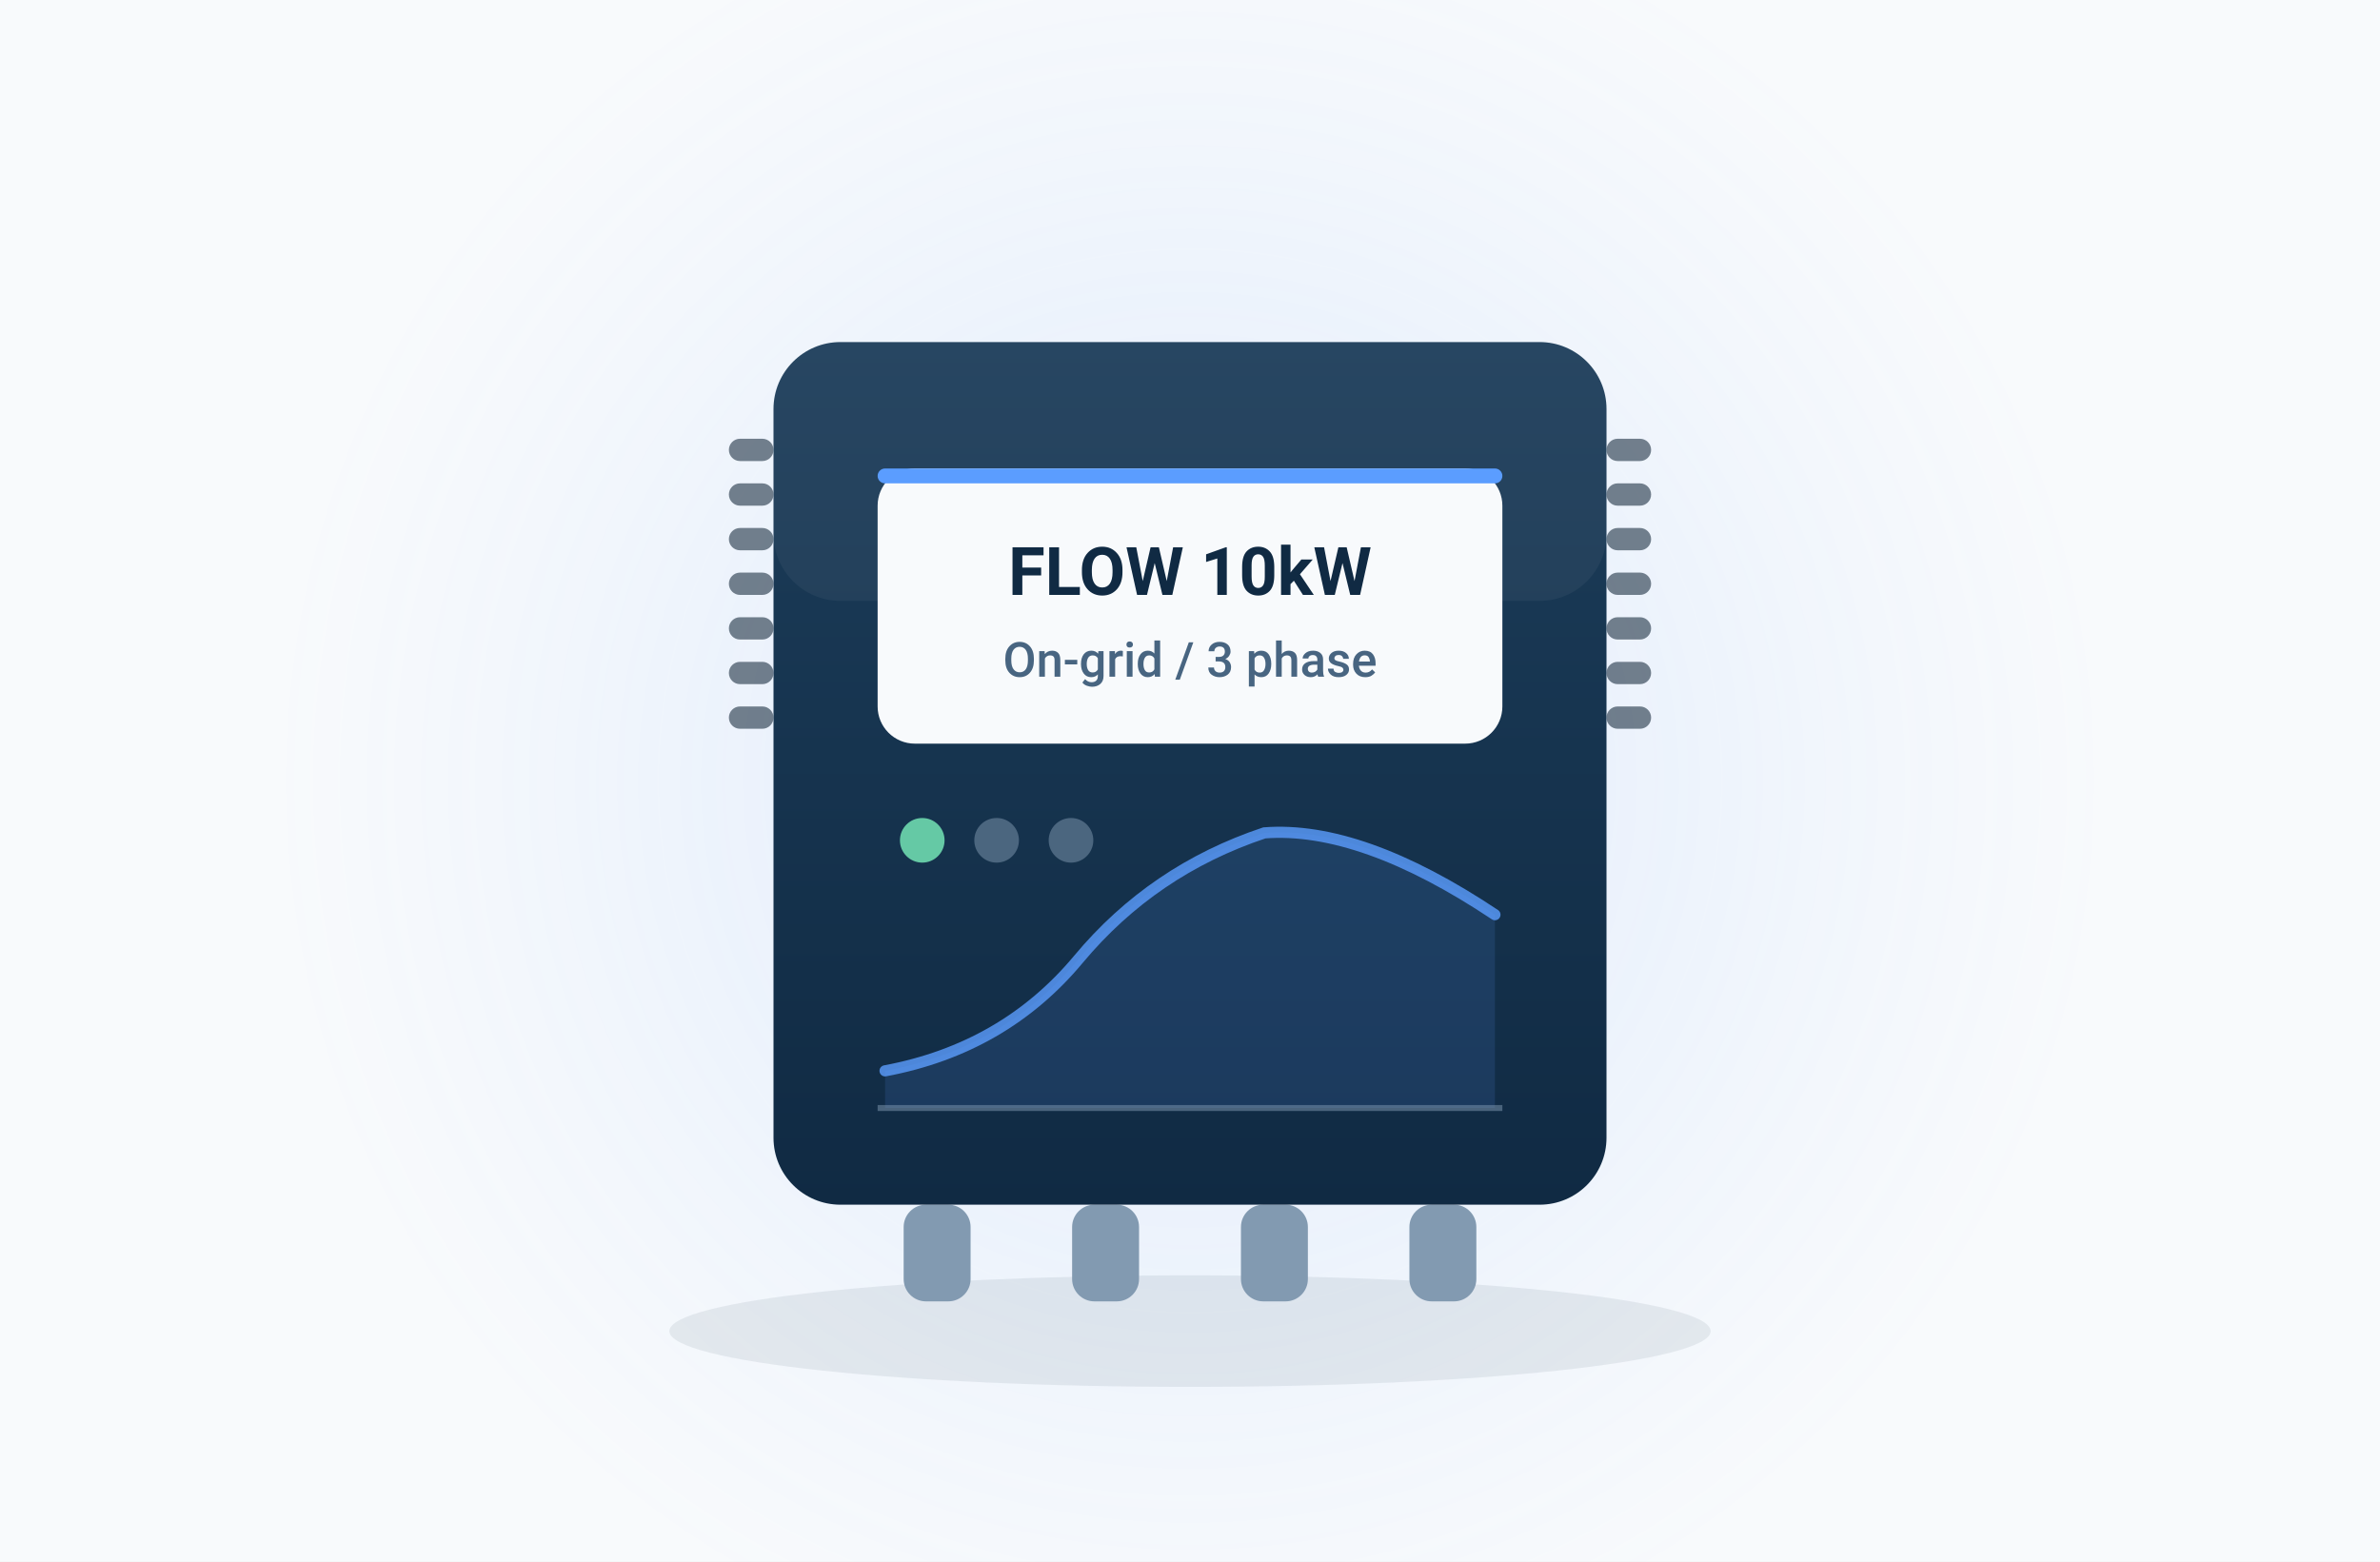
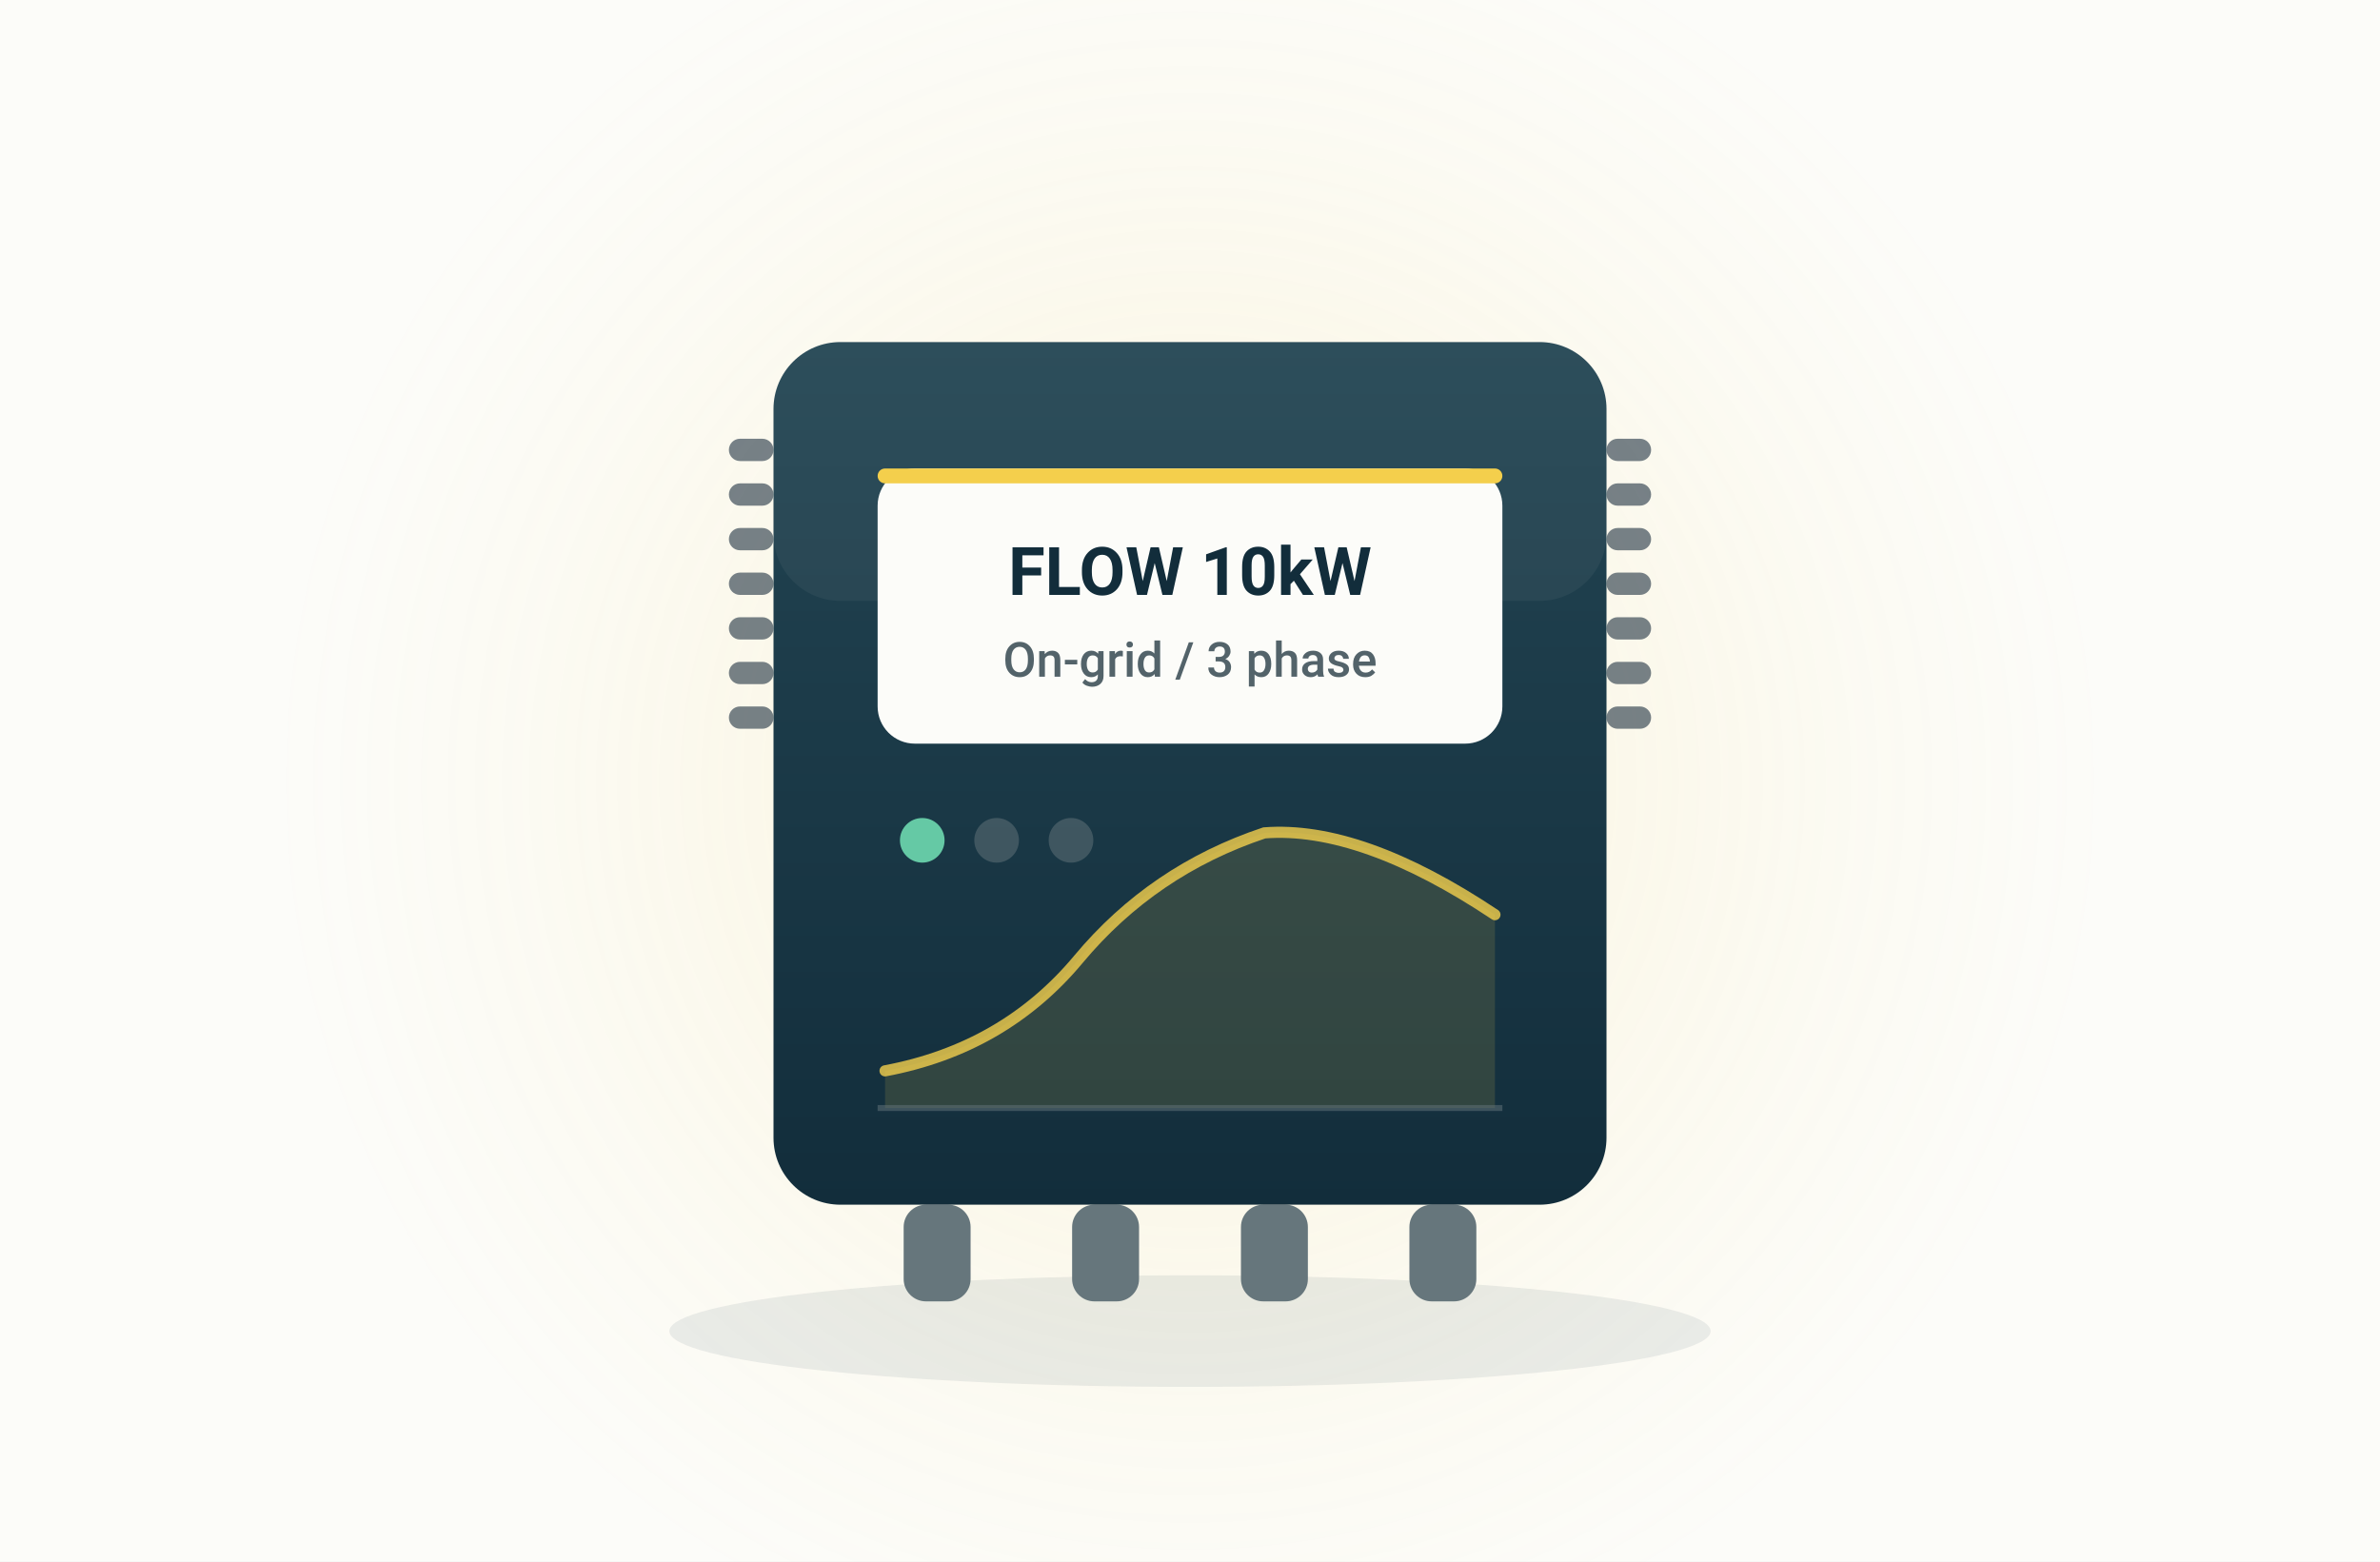
<svg xmlns="http://www.w3.org/2000/svg" viewBox="0 0 640 420" width="640" height="420" role="img" aria-label="Cibi Flow 10kW three-phase inverter">
  <defs>
    <linearGradient id="glassFace" x1="0" y1="0" x2="0.35" y2="1">
      <stop offset="0%" stop-color="#2d5f8a" />
-       <stop offset="55%" stop-color="#1c3d5a" />
-       <stop offset="100%" stop-color="#102a43" />
+       <stop offset="55%" stop-color="#234553" />
+       <stop offset="100%" stop-color="#122d3b" />
    </linearGradient>
    <linearGradient id="caseFront" x1="0" y1="0" x2="0" y2="1">
-       <stop offset="0%" stop-color="#1c3d5a" />
-       <stop offset="100%" stop-color="#102a43" />
+       <stop offset="0%" stop-color="#234553" />
+       <stop offset="100%" stop-color="#122d3b" />
    </linearGradient>
    <linearGradient id="metal" x1="0" y1="0" x2="1" y2="1">
      <stop offset="0%" stop-color="#e9f1f8" />
      <stop offset="100%" stop-color="#c3d3e2" />
    </linearGradient>
    <radialGradient id="glow">
-       <stop offset="0%" stop-color="#5b9dff" stop-opacity="0.16" />
-       <stop offset="70%" stop-color="#5b9dff" stop-opacity="0.04" />
-       <stop offset="100%" stop-color="#5b9dff" stop-opacity="0" />
+       <stop offset="0%" stop-color="#f4cf4c" stop-opacity="0.16" />
+       <stop offset="70%" stop-color="#f4cf4c" stop-opacity="0.04" />
+       <stop offset="100%" stop-color="#f4cf4c" stop-opacity="0" />
    </radialGradient>
  </defs>
-   <rect width="640" height="420" fill="#f8fafc" />
+   <rect width="640" height="420" fill="#fcfcf9" />
  <circle cx="320" cy="210" r="248" fill="url(#glow)" />
-   <ellipse cx="320" cy="358" rx="140" ry="15" fill="#102a43" opacity="0.08" />
+   <ellipse cx="320" cy="358" rx="140" ry="15" fill="#122d3b" opacity="0.08" />
  <rect x="196" y="118" width="12" height="6" rx="3" fill="#0a1e30" opacity="0.55" />
  <rect x="432" y="118" width="12" height="6" rx="3" fill="#0a1e30" opacity="0.55" />
  <rect x="196" y="130" width="12" height="6" rx="3" fill="#0a1e30" opacity="0.55" />
  <rect x="432" y="130" width="12" height="6" rx="3" fill="#0a1e30" opacity="0.55" />
  <rect x="196" y="142" width="12" height="6" rx="3" fill="#0a1e30" opacity="0.55" />
  <rect x="432" y="142" width="12" height="6" rx="3" fill="#0a1e30" opacity="0.55" />
  <rect x="196" y="154" width="12" height="6" rx="3" fill="#0a1e30" opacity="0.55" />
  <rect x="432" y="154" width="12" height="6" rx="3" fill="#0a1e30" opacity="0.55" />
  <rect x="196" y="166" width="12" height="6" rx="3" fill="#0a1e30" opacity="0.55" />
  <rect x="432" y="166" width="12" height="6" rx="3" fill="#0a1e30" opacity="0.55" />
  <rect x="196" y="178" width="12" height="6" rx="3" fill="#0a1e30" opacity="0.55" />
  <rect x="432" y="178" width="12" height="6" rx="3" fill="#0a1e30" opacity="0.55" />
  <rect x="196" y="190" width="12" height="6" rx="3" fill="#0a1e30" opacity="0.55" />
  <rect x="432" y="190" width="12" height="6" rx="3" fill="#0a1e30" opacity="0.55" />
-   <rect x="243" y="324" width="18" height="26" rx="6" fill="#829ab1" />
-   <rect x="288.3" y="324" width="18" height="26" rx="6" fill="#829ab1" />
-   <rect x="333.7" y="324" width="18" height="26" rx="6" fill="#829ab1" />
-   <rect x="379" y="324" width="18" height="26" rx="6" fill="#829ab1" />
+   <rect x="243" y="324" width="18" height="26" rx="6" fill="#66767c" />
+   <rect x="288.3" y="324" width="18" height="26" rx="6" fill="#66767c" />
+   <rect x="333.7" y="324" width="18" height="26" rx="6" fill="#66767c" />
+   <rect x="379" y="324" width="18" height="26" rx="6" fill="#66767c" />
  <rect x="208" y="92" width="224" height="232" rx="18" fill="url(#caseFront)" />
  <rect x="208" y="92" width="224" height="69.6" rx="18" fill="#ffffff" opacity="0.05" />
-   <rect x="236" y="126" width="168" height="74" rx="10" fill="#f8fafc" />
-   <rect x="236" y="126" width="168" height="4" rx="2" fill="#5b9dff" />
-   <text x="320" y="160" text-anchor="middle" font-family="system-ui,-apple-system,'Segoe UI',Roboto,'Helvetica Neue',Arial,sans-serif" font-size="18" font-weight="700" fill="#102a43">FLOW 10kW</text>
-   <text x="320" y="182" text-anchor="middle" font-family="system-ui,-apple-system,'Segoe UI',Roboto,'Helvetica Neue',Arial,sans-serif" font-size="13" font-weight="500" fill="#486581">On-grid / 3 phase</text>
+   <rect x="236" y="126" width="168" height="74" rx="10" fill="#fcfcf9" />
+   <rect x="236" y="126" width="168" height="4" rx="2" fill="#f4cf4c" />
+   <text x="320" y="160" text-anchor="middle" font-family="system-ui,-apple-system,'Segoe UI',Roboto,'Helvetica Neue',Arial,sans-serif" font-size="18" font-weight="700" fill="#122d3b">FLOW 10kW</text>
+   <text x="320" y="182" text-anchor="middle" font-family="system-ui,-apple-system,'Segoe UI',Roboto,'Helvetica Neue',Arial,sans-serif" font-size="13" font-weight="500" fill="#53636a">On-grid / 3 phase</text>
  <circle cx="248" cy="226" r="6" fill="#65c9a5" />
-   <circle cx="268" cy="226" r="6" fill="#829ab1" opacity="0.5" />
-   <circle cx="288" cy="226" r="6" fill="#829ab1" opacity="0.5" />
-   <path d="M238 288 q 32 -6 52 -30 t 50 -34 q 26 -2 62 22" fill="none" stroke="#5b9dff" stroke-width="3" stroke-linecap="round" opacity="0.8" />
-   <path d="M238 288 q 32 -6 52 -30 t 50 -34 q 26 -2 62 22 L402 298 L238 298 Z" fill="#5b9dff" opacity="0.13" />
-   <line x1="236" y1="298" x2="404" y2="298" stroke="#829ab1" stroke-width="1.6" opacity="0.5" />
+   <circle cx="268" cy="226" r="6" fill="#66767c" opacity="0.5" />
+   <circle cx="288" cy="226" r="6" fill="#66767c" opacity="0.5" />
+   <path d="M238 288 q 32 -6 52 -30 t 50 -34 q 26 -2 62 22" fill="none" stroke="#f4cf4c" stroke-width="3" stroke-linecap="round" opacity="0.8" />
+   <path d="M238 288 q 32 -6 52 -30 t 50 -34 q 26 -2 62 22 L402 298 L238 298 Z" fill="#f4cf4c" opacity="0.13" />
+   <line x1="236" y1="298" x2="404" y2="298" stroke="#66767c" stroke-width="1.6" opacity="0.5" />
</svg>
